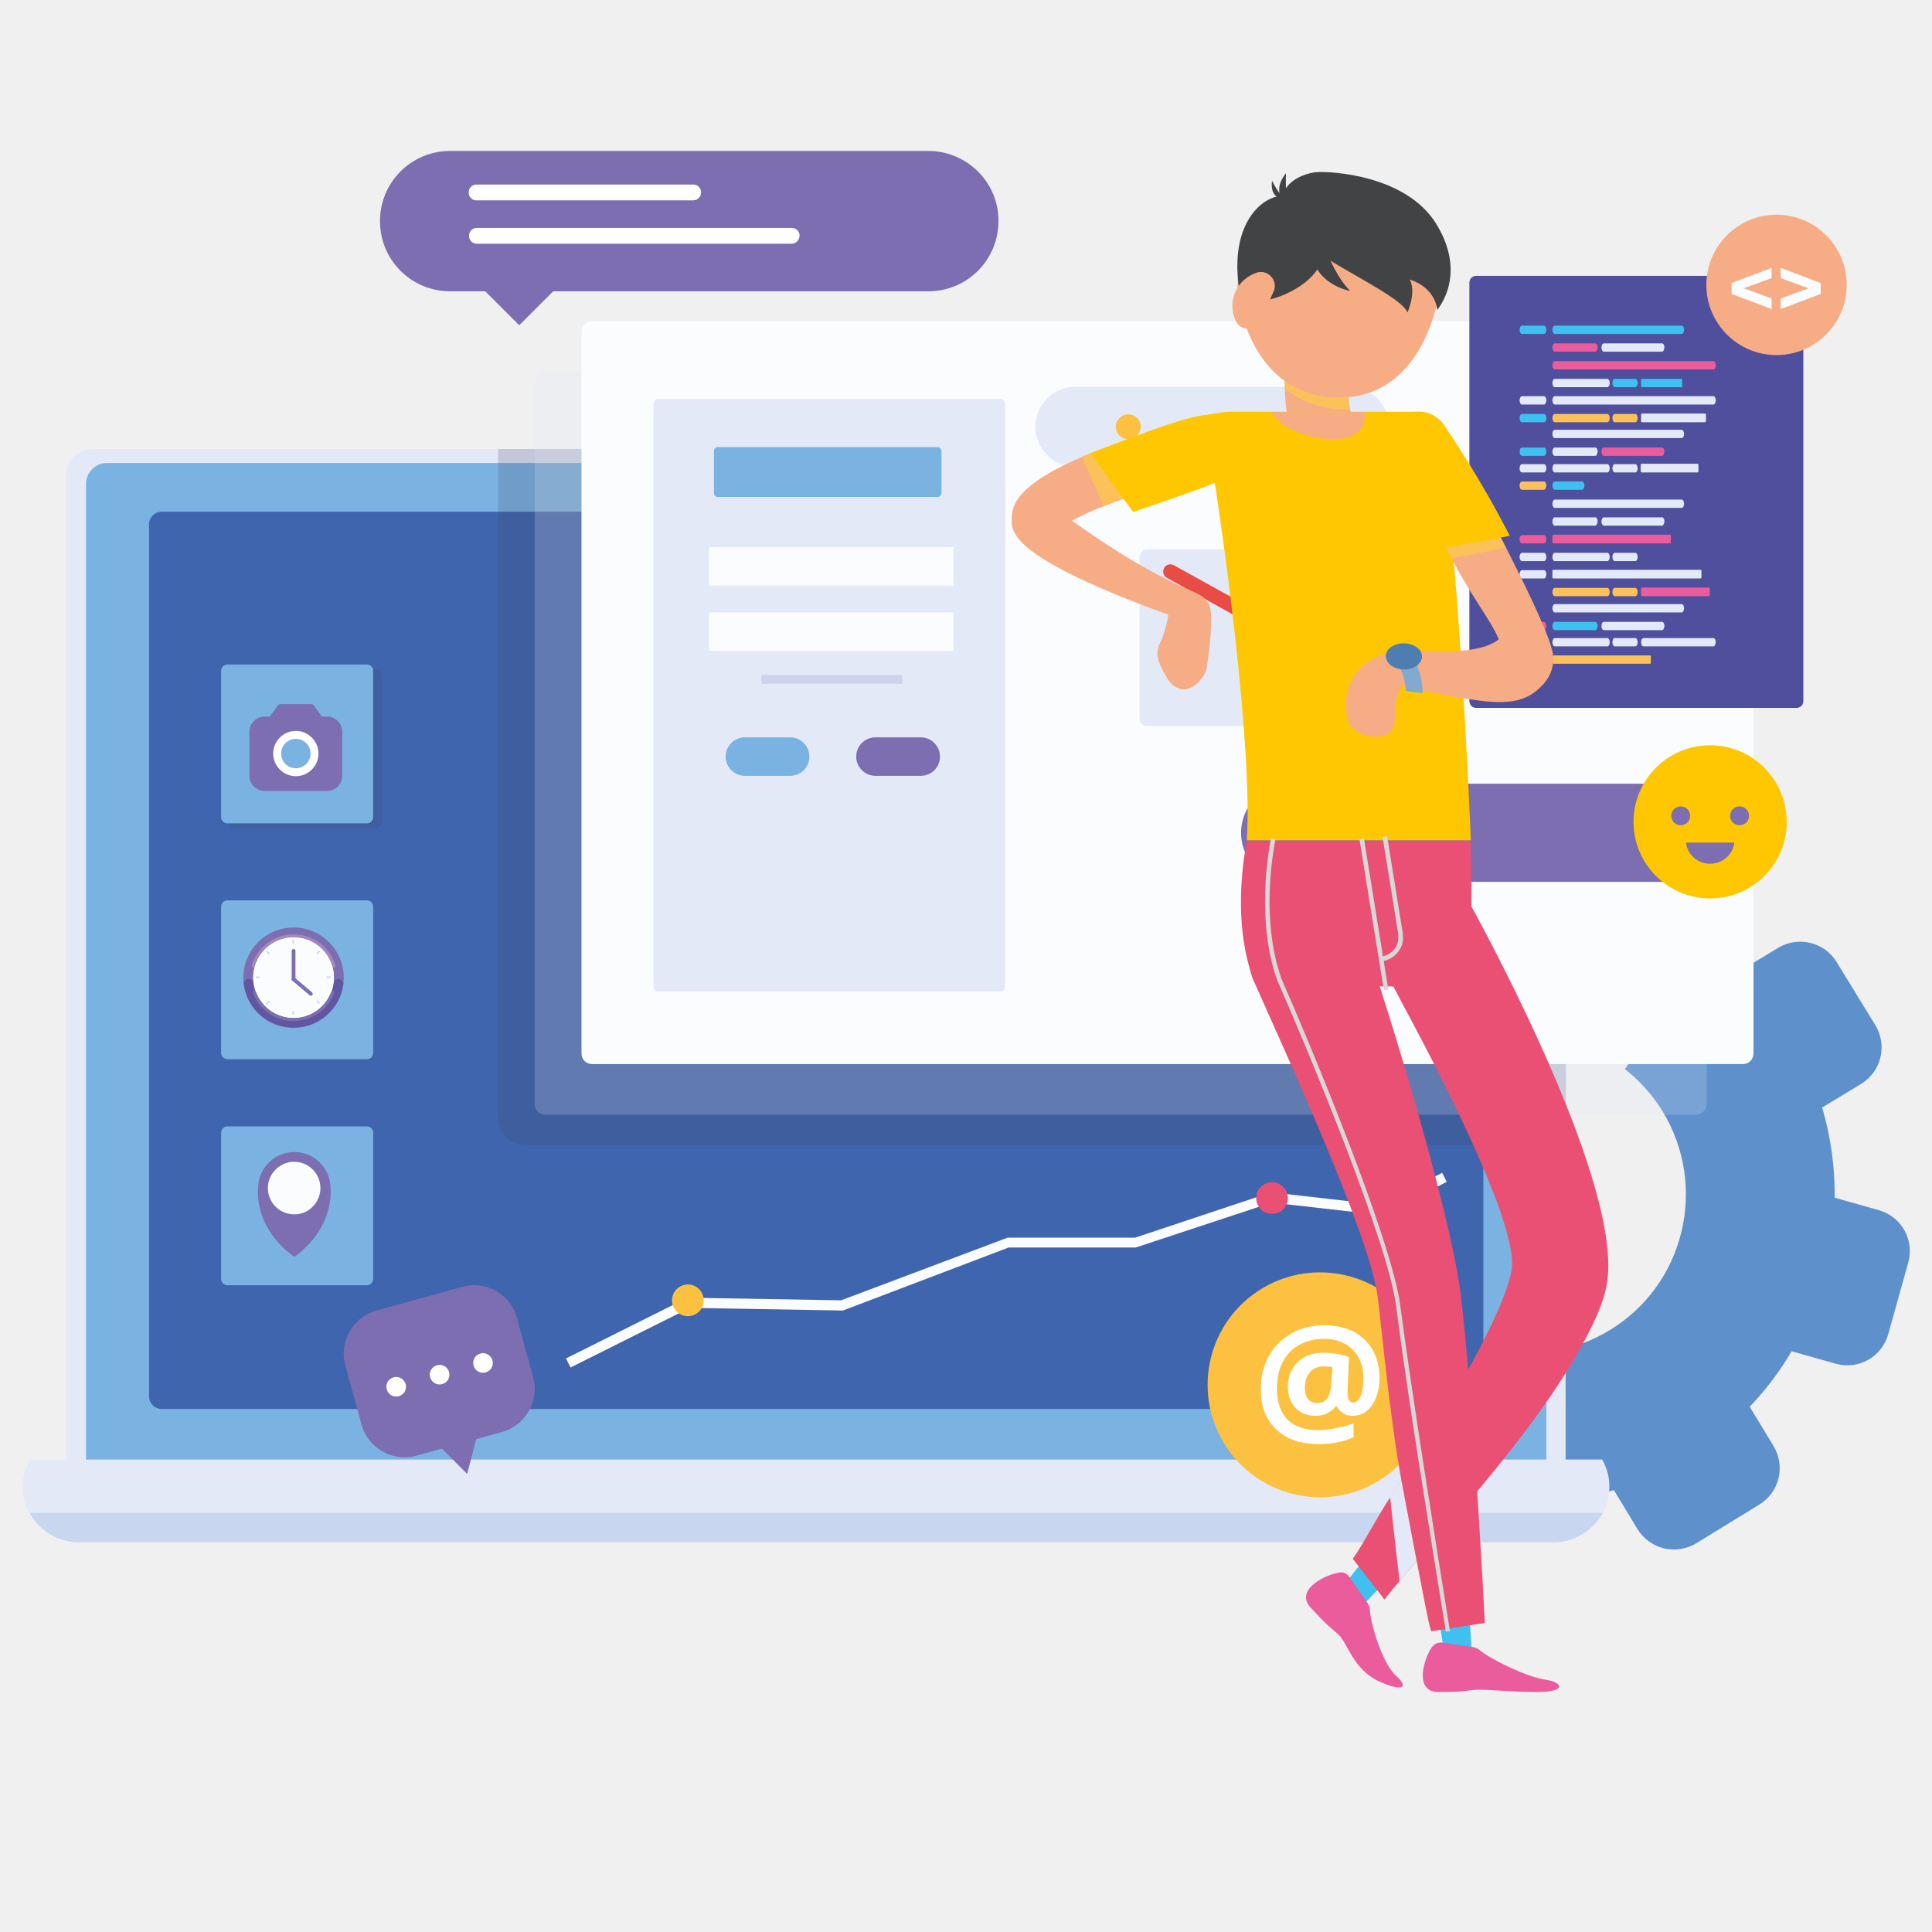
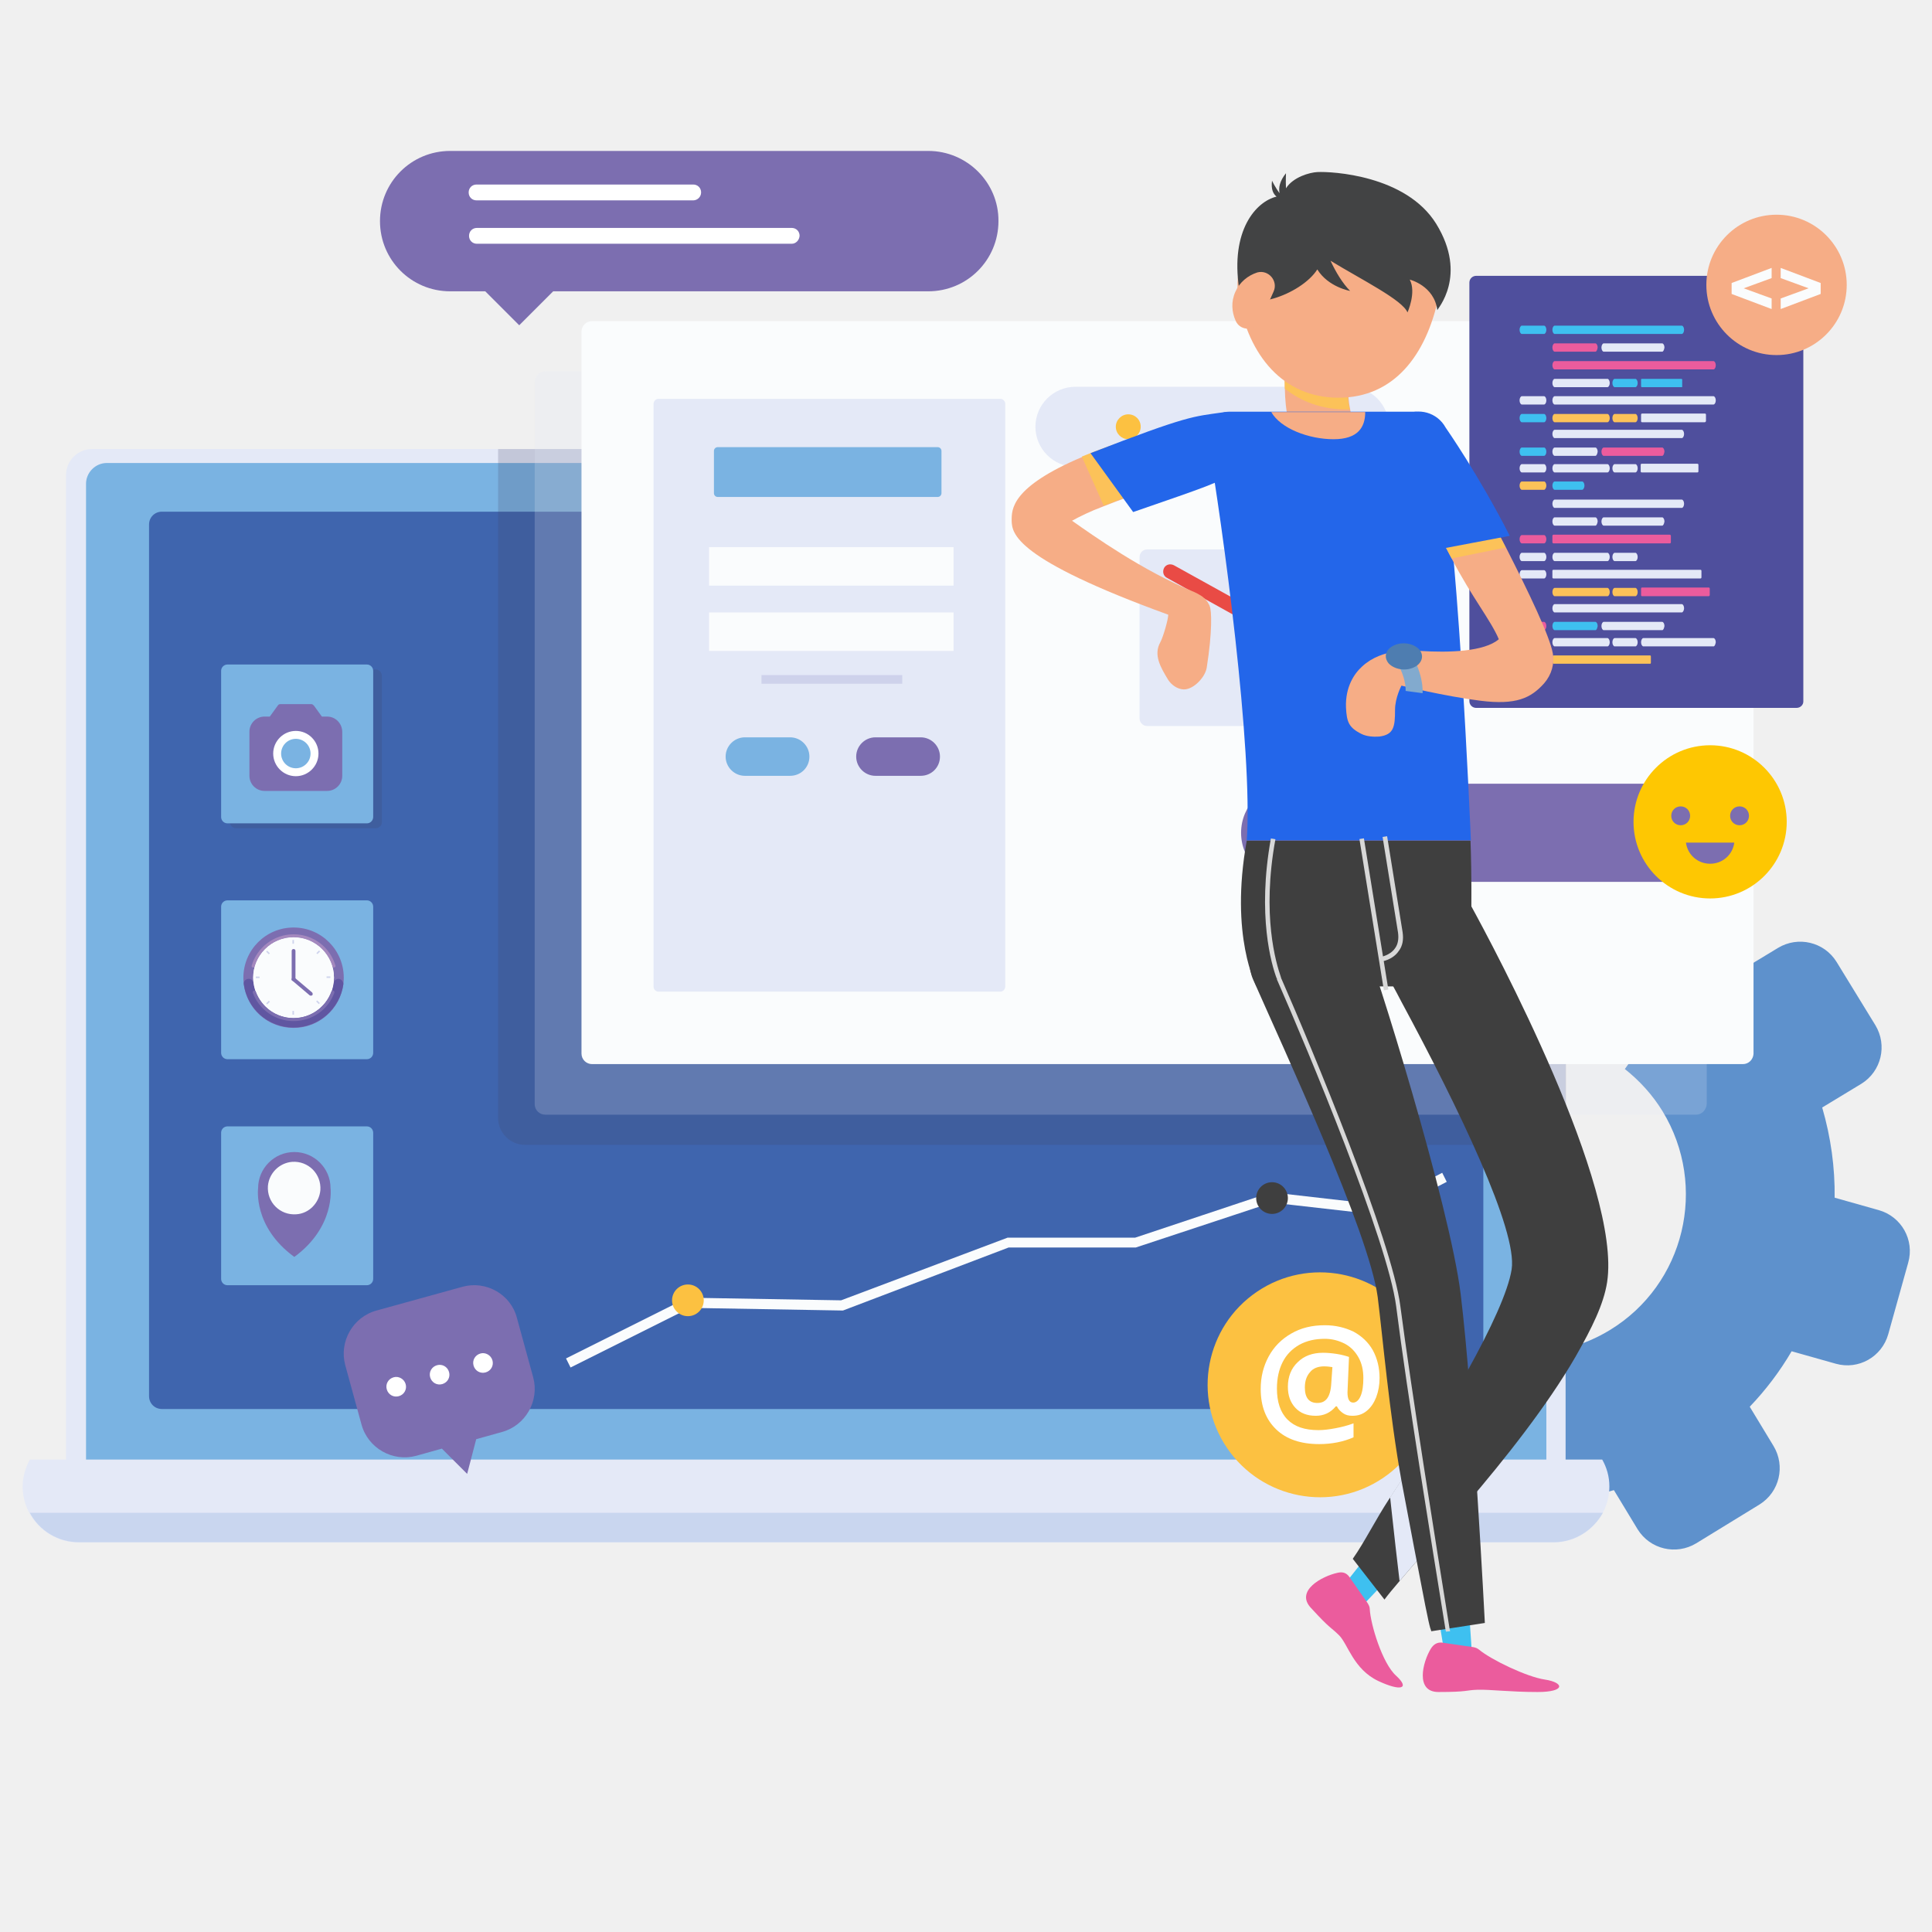
<svg xmlns="http://www.w3.org/2000/svg" id="Layer_1" style="enable-background:new 0 0 512 512;" version="1.1" viewBox="0 0 512 512" xml:space="preserve">
  <style type="text/css">
	.st0{fill:#5E91CC;}
	.st1{fill:#E4E9F7;}
	.st2{fill:#7AB3E2;}
	.st3{fill:#3F65AE;}
	.st4{fill:#C9D6EF;}
	.st5{opacity:0.2;fill:#424261;}
	.st6{opacity:0.21;fill:#E4E9F7;}
	.st7{fill:#FAFCFD;}
	.st8{fill:#7C6EB0;}
	.st9{fill:#A488BE;}
	.st10{fill:#6056A1;}
	.st11{fill:#CFD4ED;}
	.st12{fill:#CED2EB;}
	.st13{fill:#FCC141;}
	.st14{fill:#91C141;}
	.st15{fill:#E94F26;}
	.st16{fill:#FFFFFF;}
	.st17{fill:#E94B45;}
	.st18{fill:#4F4F9D;}
	.st19{fill:#3EC0F0;}
	.st20{fill:#EB5C9D;}
	.st21{fill:#FCC259;}
	.st22{fill:#f6ad86;}
	.st23{fill:#FEC702;}
- 	.st24{fill:#EA5073;}
+ 	.st24{fill:#3f3f3f;}
	.st25{fill:#D8D8D8;}
	.st26{fill:url(#SVGID_1_);}
	.st27{fill:#82AACE;}
	.st28{fill:#4E7DB0;}
	.st29{fill:#424344;}
	.st30{fill:url(#SVGID_4_);}
	.st31{fill:url(#SVGID_5_);}
	.st32{fill:url(#SVGID_6_);}
	.st33{fill:url(#SVGID_7_);}
	.st34{fill:url(#SVGID_8_);}
	.st35{fill:url(#SVGID_9_);}
	.st36{fill:url(#SVGID_10_);}
	.st37{fill:url(#SVGID_11_);}
	.st38{fill:url(#SVGID_12_);}
	.st39{fill:url(#SVGID_13_);}
	.st40{fill:#5CA7DD;}
	.st41{fill:url(#SVGID_14_);}
	.st42{fill:url(#SVGID_15_);}
	.st43{fill:url(#SVGID_16_);}
	.st44{fill:url(#SVGID_17_);}
	.st45{fill:url(#SVGID_18_);}
	.st46{fill:url(#SVGID_19_);}
	.st47{fill:url(#SVGID_20_);}
	.st48{fill:url(#SVGID_21_);}
	.st49{fill:url(#SVGID_22_);}
	.st50{fill:url(#SVGID_23_);}
	.st51{fill:url(#SVGID_24_);}
	.st52{fill:url(#SVGID_25_);}
	.st53{opacity:0.3;clip-path:url(#SVGID_27_);fill:url(#SVGID_28_);}
+ 	.st55{fill:#2366ea;}
	</style>
  <g>
    <path class="st0" d="M426.6,352.5c19.9-12.1,26.1-38.1,14-58c-2.7-4.4-6.1-8.1-10-11.2c5-7.1,10.8-14,17.3-20.5   c3-3,6.1-5.9,9.2-8.6c1.2,1.1,2.5,2.1,3.7,3.3l10.4-6.3c5.3-3.2,12.2-1.6,15.5,3.7l10.3,16.8c3.2,5.3,1.6,12.2-3.7,15.5l-10.4,6.3   c2.3,7.9,3.4,15.9,3.3,23.9l11.7,3.3c6,1.7,9.5,7.9,7.8,13.9l-5.3,19c-1.7,6-7.9,9.5-13.9,7.8l-11.7-3.3   c-3.1,5.3-6.8,10.2-11.1,14.7l6.3,10.4c3.2,5.3,1.6,12.2-3.7,15.5l-16.8,10.3c-5.3,3.2-12.2,1.6-15.5-3.7l-6.3-10.4   c-6.1,1.8-12.2,2.8-18.4,3.2c-3.5-12.6-5.1-25.9-4.6-39.2C412.1,358.6,419.7,356.7,426.6,352.5z" />
    <g>
      <g>
        <path class="st1" d="M408.1,401.4H24.4c-3.8,0-6.9-3.1-6.9-6.9V125.9c0-3.8,3.1-6.9,6.9-6.9h383.6c3.8,0,6.9,3.1,6.9,6.9v268.6     C415,398.3,411.9,401.4,408.1,401.4z" />
        <path class="st2" d="M404.3,397.7h-376c-3,0-5.5-2.5-5.5-5.5v-264c0-3,2.5-5.5,5.5-5.5h376c3,0,5.5,2.5,5.5,5.5v264     C409.8,395.2,407.3,397.7,404.3,397.7z" />
        <path class="st3" d="M389.6,373.4H42.9c-1.9,0-3.4-1.5-3.4-3.4V139c0-1.9,1.5-3.4,3.4-3.4h346.8c1.9,0,3.4,1.5,3.4,3.4v231     C393,371.9,391.5,373.4,389.6,373.4z" />
        <path class="st1" d="M7.9,386.8c-1.1,2.1-1.9,4.5-1.9,7.1c0,8.2,6.7,14.9,14.9,14.9h390.7c8.2,0,14.9-6.7,14.9-14.9     c0-2.6-0.7-5-1.9-7.1H7.9z" />
      </g>
      <path class="st4" d="M7.9,400.9c2.5,4.7,7.4,7.8,13.1,7.8h390.7c5.7,0,10.5-3.2,13.1-7.8H7.9z" />
    </g>
    <path class="st5" d="M397.2,119H132v177.3c0,3.9,3.2,7.1,7.1,7.1H415V136.8C415,127,407,119,397.2,119z" />
    <path class="st6" d="M449.5,295.4h-305c-1.5,0-2.8-1.2-2.8-2.8V101.2c0-1.5,1.2-2.8,2.8-2.8h305c1.5,0,2.8,1.2,2.8,2.8v191.4   C452.2,294.1,451,295.4,449.5,295.4z" />
    <path class="st7" d="M461.9,282h-305c-1.5,0-2.8-1.2-2.8-2.8V87.9c0-1.5,1.2-2.8,2.8-2.8h305c1.5,0,2.8,1.2,2.8,2.8v191.4   C464.6,280.8,463.4,282,461.9,282z" />
    <path class="st5" d="M99.5,219.5H62.6c-1,0-1.7-0.8-1.7-1.7v-38.7c0-1,0.8-1.7,1.7-1.7h36.9c1,0,1.7,0.8,1.7,1.7v38.7   C101.3,218.7,100.5,219.5,99.5,219.5z" />
    <path class="st2" d="M97.2,280.7H60.3c-1,0-1.7-0.8-1.7-1.7v-38.7c0-1,0.8-1.7,1.7-1.7h36.9c1,0,1.7,0.8,1.7,1.7V279   C98.9,279.9,98.2,280.7,97.2,280.7z" />
    <path class="st2" d="M97.2,340.6H60.3c-1,0-1.7-0.8-1.7-1.7v-38.7c0-1,0.8-1.7,1.7-1.7h36.9c1,0,1.7,0.8,1.7,1.7v38.7   C98.9,339.8,98.2,340.6,97.2,340.6z" />
    <g>
      <path class="st8" d="M87.6,314.9c0-5.3-4.3-9.6-9.6-9.6c-5.3,0-9.6,4.3-9.6,9.6c0,0-1.4,10.2,9.6,18.2    C88.9,325.1,87.6,314.9,87.6,314.9z" />
      <path class="st7" d="M78.5,321.8c-4.3,0.3-7.8-3.2-7.5-7.5c0.3-3.4,3-6.1,6.4-6.4c4.3-0.3,7.8,3.2,7.5,7.5    C84.6,318.8,81.9,321.6,78.5,321.8z" />
    </g>
    <g>
      <g>
        <g>
          <path class="st8" d="M91.1,259.1c0,7.3-5.9,13.3-13.3,13.3s-13.3-5.9-13.3-13.3c0-7.3,5.9-13.3,13.3-13.3S91.1,251.8,91.1,259.1      z" />
          <path class="st7" d="M88.5,259.1c0,5.9-4.8,10.7-10.7,10.7c-5.9,0-10.7-4.8-10.7-10.7s4.8-10.7,10.7-10.7      C83.7,248.4,88.5,253.2,88.5,259.1z" />
          <path class="st9" d="M77.8,248.4c4.9,0,8.9,3.2,10.3,7.7c0.1,0.2,0.2,0.3,0.4,0.3l0,0c0.3,0,0.5-0.3,0.4-0.5      c-1.4-4.8-5.8-8.3-11.1-8.3c-5.2,0-9.7,3.5-11.1,8.3c-0.1,0.3,0.1,0.5,0.4,0.5l0,0c0.2,0,0.4-0.1,0.4-0.3      C68.8,251.6,72.9,248.4,77.8,248.4z" />
          <path class="st10" d="M89.7,259.4c-0.6,0-1.2,0.5-1.3,1.1c-0.7,5.2-5.2,9.3-10.6,9.3c-5.4,0-9.9-4-10.6-9.3      c-0.1-0.6-0.6-1.1-1.3-1.1l0,0c-0.8,0-1.4,0.7-1.3,1.4c0.9,6.5,6.4,11.5,13.2,11.5c6.7,0,12.3-5,13.2-11.5      C91,260.1,90.4,259.4,89.7,259.4L89.7,259.4z" />
          <path class="st7" d="M88.5,259.1c0,5.9-4.8,10.7-10.7,10.7c-5.9,0-10.7-4.8-10.7-10.7s4.8-10.7,10.7-10.7      C83.7,248.4,88.5,253.2,88.5,259.1z" />
          <path class="st8" d="M88.2,262.5c-0.2,0-0.3,0.1-0.4,0.3c-1.5,4.1-5.4,7-10,7c-4.6,0-8.5-2.9-10-7c-0.1-0.2-0.2-0.3-0.4-0.3l0,0      c-0.3,0-0.5,0.3-0.4,0.6c1.6,4.4,5.9,7.5,10.8,7.5c5,0,9.2-3.1,10.8-7.5C88.7,262.8,88.5,262.5,88.2,262.5L88.2,262.5z" />
        </g>
        <path class="st8" d="M77.8,260L77.8,260c-0.3,0-0.5-0.2-0.5-0.5V252c0-0.3,0.2-0.5,0.5-0.5l0,0c0.3,0,0.5,0.2,0.5,0.5v7.5     C78.3,259.8,78,260,77.8,260z" />
        <path class="st8" d="M77.4,259.2L77.4,259.2c0.2-0.2,0.5-0.2,0.7-0.1l4.6,3.9c0.2,0.2,0.2,0.5,0.1,0.7l0,0     c-0.2,0.2-0.5,0.2-0.7,0.1l-4.6-3.9C77.2,259.8,77.2,259.5,77.4,259.2z" />
      </g>
      <g>
        <rect class="st11" height="1" width="0.4" x="77.5" y="249.1" />
        <rect class="st11" height="1" width="0.4" x="77.5" y="267.9" />
      </g>
      <g>
        <rect class="st11" height="1" transform="matrix(6.123234e-17 -1 1 6.123234e-17 -190.7119 327.3018)" width="0.4" x="68.1" y="258.5" />
        <rect class="st11" height="1" transform="matrix(6.123234e-17 -1 1 6.123234e-17 -171.957 346.0566)" width="0.4" x="86.9" y="258.5" />
      </g>
      <g>
        <rect class="st11" height="1" transform="matrix(0.7074 -0.7068 0.7068 0.7074 -157.5951 124.0568)" width="0.4" x="70.8" y="251.9" />
        <rect class="st11" height="1" transform="matrix(0.7071 -0.7071 0.7071 0.7071 -163.1424 137.4149)" width="0.4" x="84.1" y="265.1" />
      </g>
      <g>
        <rect class="st11" height="1" transform="matrix(-0.7071 -0.7071 0.7071 -0.7071 -66.5705 503.6992)" width="0.4" x="70.8" y="265.1" />
        <rect class="st11" height="1" transform="matrix(-0.7074 -0.7068 0.7068 -0.7074 -34.4301 490.5001)" width="0.4" x="84.1" y="251.9" />
      </g>
    </g>
    <path class="st2" d="M97.2,218.2H60.3c-1,0-1.7-0.8-1.7-1.7v-38.7c0-1,0.8-1.7,1.7-1.7h36.9c1,0,1.7,0.8,1.7,1.7v38.7   C98.9,217.4,98.2,218.2,97.2,218.2z" />
    <path class="st1" d="M265.1,262.8h-90.6c-0.7,0-1.3-0.6-1.3-1.3V107c0-0.7,0.6-1.3,1.3-1.3h90.6c0.7,0,1.3,0.6,1.3,1.3v154.4   C266.4,262.2,265.8,262.8,265.1,262.8z" />
    <path class="st2" d="M248.5,131.7h-58.3c-0.6,0-1-0.5-1-1v-11.2c0-0.6,0.5-1,1-1h58.3c0.6,0,1,0.5,1,1v11.2   C249.5,131.2,249.1,131.7,248.5,131.7z" />
    <path class="st2" d="M209.4,205.6h-12c-2.8,0-5.1-2.3-5.1-5.1l0,0c0-2.8,2.3-5.1,5.1-5.1h12c2.8,0,5.1,2.3,5.1,5.1l0,0   C214.5,203.4,212.2,205.6,209.4,205.6z" />
    <path class="st8" d="M244,205.6h-12c-2.8,0-5.1-2.3-5.1-5.1l0,0c0-2.8,2.3-5.1,5.1-5.1h12c2.8,0,5.1,2.3,5.1,5.1l0,0   C249.1,203.4,246.8,205.6,244,205.6z" />
    <rect class="st7" height="10.2" width="64.8" x="187.9" y="145" />
    <rect class="st7" height="10.2" width="64.8" x="187.9" y="162.3" />
    <rect class="st12" height="2.3" width="37.3" x="201.8" y="178.9" />
    <path class="st8" d="M458.3,233.7H341.9c-7.2,0-13-5.8-13-13l0,0c0-7.2,5.8-13,13-13h116.4c7.2,0,13,5.8,13,13l0,0   C471.3,227.9,465.5,233.7,458.3,233.7z" />
    <g>
      <path class="st1" d="M357.5,123.7H285c-5.9,0-10.6-4.8-10.6-10.6l0,0c0-5.9,4.8-10.6,10.6-10.6h72.5c5.9,0,10.6,4.8,10.6,10.6l0,0    C368.2,118.9,363.4,123.7,357.5,123.7z" />
      <path class="st13" d="M302.3,113.1c0,1.8-1.5,3.3-3.3,3.3s-3.3-1.5-3.3-3.3c0-1.8,1.5-3.3,3.3-3.3S302.3,111.2,302.3,113.1z" />
      <path class="st14" d="M325.1,113.1c0,1.8-1.5,3.3-3.3,3.3s-3.3-1.5-3.3-3.3c0-1.8,1.5-3.3,3.3-3.3S325.1,111.2,325.1,113.1z" />
      <path class="st15" d="M346.2,113.1c0,1.8-1.5,3.3-3.3,3.3c-1.8,0-3.3-1.5-3.3-3.3c0-1.8,1.5-3.3,3.3-3.3    C344.7,109.7,346.2,111.2,346.2,113.1z" />
    </g>
    <g>
      <circle class="st16" cx="78.3" cy="199.7" r="8.1" />
      <g>
        <path class="st8" d="M86.7,189.9h-1.4l-2.1-2.9c-0.2-0.2-0.4-0.4-0.7-0.4h-8.2c-0.3,0-0.5,0.1-0.7,0.4l-2.1,2.9h-1.4     c-2.2,0-4,1.8-4,4v11.7c0,2.2,1.8,4,4,4h16.6c2.2,0,4-1.8,4-4V194C90.7,191.7,88.9,189.9,86.7,189.9z M78.4,205.7     c-3.3,0-6-2.7-6-6c0-3.3,2.7-6,6-6c3.3,0,6,2.7,6,6C84.4,203,81.7,205.7,78.4,205.7z" />
        <circle class="st2" cx="78.4" cy="199.7" r="3.9" />
      </g>
    </g>
    <g>
      <path class="st1" d="M371.3,192.4H304c-1.1,0-2-0.9-2-2v-42.8c0-1.1,0.9-2,2-2h67.3c1.1,0,2,0.9,2,2v42.8    C373.3,191.5,372.4,192.4,371.3,192.4z" />
      <path class="st17" d="M337.7,168.6h-0.1c-0.3,0-0.6-0.1-0.9-0.2l-27.5-15.3c-0.9-0.5-1.2-1.6-0.7-2.6c0.5-0.9,1.6-1.2,2.6-0.7    l26.7,14.8l26.7-14.8c0.9-0.5,2-0.2,2.6,0.7c0.5,0.9,0.2,2-0.7,2.6l-27.5,15.3C338.3,168.5,338,168.6,337.7,168.6z" />
    </g>
    <path class="st18" d="M476.1,187.6h-84.9c-1,0-1.8-0.8-1.8-1.8V74.9c0-1,0.8-1.8,1.8-1.8h84.9c1,0,1.8,0.8,1.8,1.8v110.8   C478,186.8,477.1,187.6,476.1,187.6z" />
    <g>
      <path class="st19" d="M409.2,88.5h-5.9c-0.3,0-0.6-0.5-0.6-1.1l0,0c0-0.6,0.3-1.1,0.6-1.1h5.9c0.3,0,0.6,0.5,0.6,1.1l0,0    C409.8,88,409.5,88.5,409.2,88.5z" />
      <path class="st19" d="M445.7,88.5H412c-0.3,0-0.6-0.5-0.6-1.1l0,0c0-0.6,0.3-1.1,0.6-1.1h33.7c0.3,0,0.6,0.5,0.6,1.1l0,0    C446.3,88,446,88.5,445.7,88.5z" />
      <path class="st20" d="M422.8,93.2H412c-0.3,0-0.6-0.5-0.6-1.1l0,0c0-0.6,0.3-1.1,0.6-1.1h10.8c0.3,0,0.6,0.5,0.6,1.1l0,0    C423.3,92.7,423.1,93.2,422.8,93.2z" />
      <path class="st1" d="M440.5,93.2H425c-0.3,0-0.6-0.5-0.6-1.1l0,0c0-0.6,0.3-1.1,0.6-1.1h15.5c0.3,0,0.6,0.5,0.6,1.1l0,0    C441,92.7,440.8,93.2,440.5,93.2z" />
      <path class="st1" d="M445.7,116.1H412c-0.3,0-0.6-0.5-0.6-1.1l0,0c0-0.6,0.3-1.1,0.6-1.1h33.7c0.3,0,0.6,0.5,0.6,1.1l0,0    C446.3,115.6,446,116.1,445.7,116.1z" />
      <path class="st19" d="M409.2,120.8h-5.9c-0.3,0-0.6-0.5-0.6-1.1l0,0c0-0.6,0.3-1.1,0.6-1.1h5.9c0.3,0,0.6,0.5,0.6,1.1l0,0    C409.8,120.3,409.5,120.8,409.2,120.8z" />
      <path class="st1" d="M422.8,120.8H412c-0.3,0-0.6-0.5-0.6-1.1l0,0c0-0.6,0.3-1.1,0.6-1.1h10.8c0.3,0,0.6,0.5,0.6,1.1l0,0    C423.3,120.3,423.1,120.8,422.8,120.8z" />
      <path class="st20" d="M440.5,120.8H425c-0.3,0-0.6-0.5-0.6-1.1l0,0c0-0.6,0.3-1.1,0.6-1.1h15.5c0.3,0,0.6,0.5,0.6,1.1l0,0    C441,120.3,440.8,120.8,440.5,120.8z" />
      <path class="st20" d="M454.1,97.9H412c-0.3,0-0.6-0.5-0.6-1.1l0,0c0-0.6,0.3-1.1,0.6-1.1h42.1c0.3,0,0.6,0.5,0.6,1.1l0,0    C454.7,97.4,454.4,97.9,454.1,97.9z" />
      <path class="st19" d="M445.6,102.6h-10.5c-0.1,0-0.2-0.1-0.2-0.2v-1.8c0-0.1,0.1-0.2,0.2-0.2h10.5c0.1,0,0.2,0.1,0.2,0.2v1.8    C445.9,102.5,445.8,102.6,445.6,102.6z" />
      <path class="st1" d="M426,102.6h-14c-0.3,0-0.6-0.5-0.6-1.1l0,0c0-0.6,0.3-1.1,0.6-1.1h14c0.3,0,0.6,0.5,0.6,1.1l0,0    C426.6,102.1,426.3,102.6,426,102.6z" />
      <path class="st19" d="M433.4,102.6h-5.5c-0.3,0-0.6-0.5-0.6-1.1l0,0c0-0.6,0.3-1.1,0.6-1.1h5.5c0.3,0,0.6,0.5,0.6,1.1l0,0    C434,102.1,433.7,102.6,433.4,102.6z" />
      <path class="st1" d="M409.2,107.2h-5.9c-0.3,0-0.6-0.5-0.6-1.1l0,0c0-0.6,0.3-1.1,0.6-1.1h5.9c0.3,0,0.6,0.5,0.6,1.1l0,0    C409.8,106.7,409.5,107.2,409.2,107.2z" />
      <path class="st1" d="M454.1,107.2H412c-0.3,0-0.6-0.5-0.6-1.1l0,0c0-0.6,0.3-1.1,0.6-1.1h42.1c0.3,0,0.6,0.5,0.6,1.1l0,0    C454.7,106.7,454.4,107.2,454.1,107.2z" />
      <path class="st1" d="M409.2,125.2h-5.9c-0.3,0-0.6-0.5-0.6-1.1l0,0c0-0.6,0.3-1.1,0.6-1.1h5.9c0.3,0,0.6,0.5,0.6,1.1l0,0    C409.8,124.7,409.5,125.2,409.2,125.2z" />
      <path class="st1" d="M449.8,125.2h-14.7c-0.2,0-0.3-0.1-0.3-0.3v-1.7c0-0.2,0.1-0.3,0.3-0.3h14.7c0.2,0,0.3,0.1,0.3,0.3v1.7    C450.1,125.1,450,125.2,449.8,125.2z" />
      <path class="st1" d="M426,125.2h-14c-0.3,0-0.6-0.5-0.6-1.1l0,0c0-0.6,0.3-1.1,0.6-1.1h14c0.3,0,0.6,0.5,0.6,1.1l0,0    C426.6,124.7,426.3,125.2,426,125.2z" />
      <path class="st1" d="M433.4,125.2h-5.5c-0.3,0-0.6-0.5-0.6-1.1l0,0c0-0.6,0.3-1.1,0.6-1.1h5.5c0.3,0,0.6,0.5,0.6,1.1l0,0    C434,124.7,433.7,125.2,433.4,125.2z" />
      <path class="st21" d="M409.2,129.8h-5.9c-0.3,0-0.6-0.5-0.6-1.1l0,0c0-0.6,0.3-1.1,0.6-1.1h5.9c0.3,0,0.6,0.5,0.6,1.1l0,0    C409.8,129.2,409.5,129.8,409.2,129.8z" />
      <path class="st19" d="M419.3,129.8H412c-0.3,0-0.6-0.5-0.6-1.1l0,0c0-0.6,0.3-1.1,0.6-1.1h7.3c0.3,0,0.6,0.5,0.6,1.1l0,0    C419.9,129.2,419.6,129.8,419.3,129.8z" />
      <path class="st19" d="M403.3,111.9c-0.3,0-0.6-0.5-0.6-1.1l0,0c0-0.6,0.3-1.1,0.6-1.1h5.9c0.3,0,0.6,0.5,0.6,1.1l0,0    c0,0.6-0.3,1.1-0.6,1.1" />
      <path class="st1" d="M451.8,111.9h-16.6c-0.2,0-0.3-0.1-0.3-0.3v-1.7c0-0.2,0.1-0.3,0.3-0.3h16.6c0.2,0,0.3,0.1,0.3,0.3v1.7    C452.1,111.7,451.9,111.9,451.8,111.9z" />
      <path class="st21" d="M426,111.9h-14c-0.3,0-0.6-0.5-0.6-1.1l0,0c0-0.6,0.3-1.1,0.6-1.1h14c0.3,0,0.6,0.5,0.6,1.1l0,0    C426.6,111.4,426.3,111.9,426,111.9z" />
      <path class="st21" d="M433.4,111.9h-5.5c-0.3,0-0.6-0.5-0.6-1.1l0,0c0-0.6,0.3-1.1,0.6-1.1h5.5c0.3,0,0.6,0.5,0.6,1.1l0,0    C434,111.4,433.7,111.9,433.4,111.9z" />
      <path class="st1" d="M445.7,134.6H412c-0.3,0-0.6-0.5-0.6-1.1l0,0c0-0.6,0.3-1.1,0.6-1.1h33.7c0.3,0,0.6,0.5,0.6,1.1l0,0    C446.3,134.1,446,134.6,445.7,134.6z" />
      <path class="st1" d="M422.8,139.3H412c-0.3,0-0.6-0.5-0.6-1.1l0,0c0-0.6,0.3-1.1,0.6-1.1h10.8c0.3,0,0.6,0.5,0.6,1.1l0,0    C423.3,138.8,423.1,139.3,422.8,139.3z" />
      <path class="st1" d="M440.5,139.3H425c-0.3,0-0.6-0.5-0.6-1.1l0,0c0-0.6,0.3-1.1,0.6-1.1h15.5c0.3,0,0.6,0.5,0.6,1.1l0,0    C441,138.8,440.8,139.3,440.5,139.3z" />
      <path class="st1" d="M445.7,162.3H412c-0.3,0-0.6-0.5-0.6-1.1l0,0c0-0.6,0.3-1.1,0.6-1.1h33.7c0.3,0,0.6,0.5,0.6,1.1l0,0    C446.3,161.7,446,162.3,445.7,162.3z" />
      <path class="st20" d="M409.2,167h-5.9c-0.3,0-0.6-0.5-0.6-1.1l0,0c0-0.6,0.3-1.1,0.6-1.1h5.9c0.3,0,0.6,0.5,0.6,1.1l0,0    C409.8,166.5,409.5,167,409.2,167z" />
      <path class="st19" d="M422.8,167H412c-0.3,0-0.6-0.5-0.6-1.1l0,0c0-0.6,0.3-1.1,0.6-1.1h10.8c0.3,0,0.6,0.5,0.6,1.1l0,0    C423.3,166.5,423.1,167,422.8,167z" />
      <path class="st1" d="M440.5,167H425c-0.3,0-0.6-0.5-0.6-1.1l0,0c0-0.6,0.3-1.1,0.6-1.1h15.5c0.3,0,0.6,0.5,0.6,1.1l0,0    C441,166.5,440.8,167,440.5,167z" />
      <path class="st20" d="M409.2,144h-5.9c-0.3,0-0.6-0.5-0.6-1.1l0,0c0-0.6,0.3-1.1,0.6-1.1h5.9c0.3,0,0.6,0.5,0.6,1.1l0,0    C409.8,143.5,409.5,144,409.2,144z" />
      <path class="st20" d="M442.5,144h-30.8c-0.1,0-0.3-0.1-0.3-0.3V142c0-0.1,0.1-0.3,0.3-0.3h30.8c0.1,0,0.3,0.1,0.3,0.3v1.7    C442.8,143.9,442.7,144,442.5,144z" />
      <path class="st1" d="M409.2,148.7h-5.9c-0.3,0-0.6-0.5-0.6-1.1l0,0c0-0.6,0.3-1.1,0.6-1.1h5.9c0.3,0,0.6,0.5,0.6,1.1l0,0    C409.8,148.2,409.5,148.7,409.2,148.7z" />
      <path class="st1" d="M426,148.7h-14c-0.3,0-0.6-0.5-0.6-1.1l0,0c0-0.6,0.3-1.1,0.6-1.1h14c0.3,0,0.6,0.5,0.6,1.1l0,0    C426.6,148.2,426.3,148.7,426,148.7z" />
      <path class="st1" d="M433.4,148.7h-5.5c-0.3,0-0.6-0.5-0.6-1.1l0,0c0-0.6,0.3-1.1,0.6-1.1h5.5c0.3,0,0.6,0.5,0.6,1.1l0,0    C434,148.2,433.7,148.7,433.4,148.7z" />
      <path class="st1" d="M409.2,153.3h-5.9c-0.3,0-0.6-0.5-0.6-1.1l0,0c0-0.6,0.3-1.1,0.6-1.1h5.9c0.3,0,0.6,0.5,0.6,1.1l0,0    C409.8,152.8,409.5,153.3,409.2,153.3z" />
      <path class="st1" d="M450.6,153.3h-38.9c-0.2,0-0.3-0.1-0.3-0.3v-1.7c0-0.2,0.1-0.3,0.3-0.3h38.9c0.2,0,0.3,0.1,0.3,0.3v1.7    C450.9,153.2,450.8,153.3,450.6,153.3z" />
      <path class="st1" d="M409.2,171.3h-5.9c-0.3,0-0.6-0.5-0.6-1.1l0,0c0-0.6,0.3-1.1,0.6-1.1h5.9c0.3,0,0.6,0.5,0.6,1.1l0,0    C409.8,170.8,409.5,171.3,409.2,171.3z" />
      <path class="st1" d="M454.1,171.3h-18.6c-0.3,0-0.6-0.5-0.6-1.1l0,0c0-0.6,0.3-1.1,0.6-1.1h18.6c0.3,0,0.6,0.5,0.6,1.1l0,0    C454.6,170.8,454.4,171.3,454.1,171.3z" />
      <path class="st1" d="M426,171.3h-14c-0.3,0-0.6-0.5-0.6-1.1l0,0c0-0.6,0.3-1.1,0.6-1.1h14c0.3,0,0.6,0.5,0.6,1.1l0,0    C426.6,170.8,426.3,171.3,426,171.3z" />
      <path class="st1" d="M433.4,171.3h-5.5c-0.3,0-0.6-0.5-0.6-1.1l0,0c0-0.6,0.3-1.1,0.6-1.1h5.5c0.3,0,0.6,0.5,0.6,1.1l0,0    C434,170.8,433.7,171.3,433.4,171.3z" />
      <path class="st21" d="M437.3,175.9h-25.6c-0.1,0-0.2-0.1-0.2-0.2v-1.8c0-0.1,0.1-0.2,0.2-0.2h25.6c0.1,0,0.2,0.1,0.2,0.2v1.8    C437.5,175.8,437.4,175.9,437.3,175.9z" />
      <path class="st20" d="M452.8,158h-17.6c-0.2,0-0.3-0.1-0.3-0.3V156c0-0.2,0.1-0.3,0.3-0.3h17.6c0.2,0,0.3,0.1,0.3,0.3v1.7    C453.1,157.9,452.9,158,452.8,158z" />
      <path class="st21" d="M426,158h-14c-0.3,0-0.6-0.5-0.6-1.1l0,0c0-0.6,0.3-1.1,0.6-1.1h14c0.3,0,0.6,0.5,0.6,1.1l0,0    C426.6,157.5,426.3,158,426,158z" />
      <path class="st21" d="M433.4,158h-5.5c-0.3,0-0.6-0.5-0.6-1.1l0,0c0-0.6,0.3-1.1,0.6-1.1h5.5c0.3,0,0.6,0.5,0.6,1.1l0,0    C434,157.5,433.7,158,433.4,158z" />
    </g>
    <g>
      <circle class="st22" cx="470.8" cy="75.5" r="18.6" />
      <g>
        <g>
          <path class="st7" d="M469.5,73.7l-7.4,2.7l7.4,2.7v2.8l-10.6-4V75l10.6-4V73.7z" />
        </g>
        <g>
          <path class="st7" d="M471.9,71l10.6,4v2.9l-10.6,4v-2.8l7.4-2.7l-7.4-2.7V71z" />
        </g>
      </g>
    </g>
    <g>
      <ellipse class="st13" cx="349.8" cy="367" rx="29.8" ry="29.8" transform="matrix(0.8276 -0.5613 0.5613 0.8276 -145.6602 259.6025)" />
      <g>
        <path class="st16" d="M365.6,365.2c0,1.8-0.3,3.5-0.9,5.1c-0.6,1.5-1.4,2.7-2.5,3.6c-1.1,0.9-2.3,1.3-3.8,1.3     c-1,0-1.8-0.2-2.5-0.7c-0.7-0.5-1.3-1.1-1.6-1.8H354c-1.4,1.7-3.2,2.5-5.3,2.5c-2.3,0-4.1-0.7-5.4-2.1c-1.3-1.4-2-3.2-2-5.6     c0-2.7,0.9-4.9,2.6-6.5c1.7-1.7,4-2.5,6.7-2.5c1.1,0,2.3,0.1,3.6,0.3c1.3,0.2,2.4,0.5,3.3,0.8l-0.4,9.4c0,1.8,0.5,2.7,1.5,2.7     c0.8,0,1.5-0.6,2-1.8c0.5-1.2,0.7-2.8,0.7-4.7c0-2.1-0.4-3.9-1.3-5.5c-0.9-1.6-2.1-2.8-3.6-3.6c-1.6-0.8-3.3-1.3-5.3-1.3     c-2.6,0-4.8,0.5-6.8,1.6c-1.9,1.1-3.4,2.6-4.4,4.6c-1,2-1.5,4.3-1.5,7c0,3.5,0.9,6.3,2.8,8.2c1.9,1.9,4.6,2.8,8.2,2.8     c1.4,0,2.9-0.2,4.5-0.5c1.6-0.3,3.2-0.7,4.8-1.3v3.7c-2.7,1.2-5.8,1.8-9.1,1.8c-4.9,0-8.7-1.3-11.4-3.9     c-2.7-2.6-4.1-6.1-4.1-10.7c0-3.2,0.7-6,2.1-8.6c1.4-2.6,3.4-4.6,6-6.1c2.6-1.5,5.5-2.2,8.9-2.2c2.8,0,5.3,0.6,7.6,1.7     c2.2,1.2,3.9,2.8,5.1,4.9C365,360,365.6,362.5,365.6,365.2z M345.8,367.7c0,2.7,1.1,4.1,3.3,4.1c1.2,0,2-0.4,2.6-1.2     c0.6-0.8,1-2.1,1.1-4l0.3-4.3c-0.7-0.1-1.4-0.2-2.2-0.2c-1.6,0-2.9,0.5-3.7,1.5C346.3,364.6,345.8,365.9,345.8,367.7z" />
      </g>
    </g>
    <g>
      <path class="st8" d="M246,40H119.3c-10.3,0-18.6,8.3-18.6,18.6c0,10.3,8.3,18.6,18.6,18.6h9.3l9,9l9-9H246    c10.3,0,18.6-8.3,18.6-18.6C264.7,48.4,256.3,40,246,40z" />
      <path class="st16" d="M209.8,64.6h-83.4c-1.2,0-2.1-0.9-2.1-2.1l0,0c0-1.2,0.9-2.1,2.1-2.1h83.4c1.2,0,2.1,0.9,2.1,2.1l0,0    C211.8,63.7,210.9,64.6,209.8,64.6z" />
      <path class="st16" d="M183.7,53.1h-57.4c-1.2,0-2.1-0.9-2.1-2.1l0,0c0-1.2,0.9-2.1,2.1-2.1h57.4c1.2,0,2.1,0.9,2.1,2.1l0,0    C185.8,52.2,184.8,53.1,183.7,53.1z" />
    </g>
    <path class="st23" d="M453.2,197.5c-11.2,0-20.3,9.1-20.3,20.3s9.1,20.3,20.3,20.3s20.3-9.1,20.3-20.3S464.4,197.5,453.2,197.5z    M442.9,216.2c0-1.4,1.1-2.5,2.5-2.5s2.5,1.1,2.5,2.5s-1.1,2.5-2.5,2.5S442.9,217.6,442.9,216.2z M453.2,228.9   c-3.3,0-6-2.4-6.4-5.6h12.8C459.2,226.5,456.5,228.9,453.2,228.9z M461,218.7c-1.4,0-2.5-1.1-2.5-2.5s1.1-2.5,2.5-2.5   c1.4,0,2.5,1.1,2.5,2.5S462.4,218.7,461,218.7z" />
    <polygon class="st7" points="151.2,362.4 150,360 182.2,343.9 222.9,344.6 267,328 300.8,328 336.8,316 337.1,316 365.9,319.3    382.2,310.8 383.4,313.2 366.4,322 366,322 337,318.7 301,330.6 267.3,330.6 223.4,347.3 223.1,347.3 182.8,346.6  " />
    <g>
      <path class="st8" d="M122.6,341l-22.8,6.3c-6.3,1.7-10,8.3-8.3,14.5l4.3,15.7c1.7,6.3,8.3,10,14.5,8.3l6.8-1.9l6.7,6.7l2.4-9.2    l6.8-1.9c6.3-1.7,10-8.3,8.3-14.5l-4.3-15.7C135.4,343,128.8,339.3,122.6,341z" />
      <g>
        <path class="st16" d="M107.5,366.8c0.4,1.4-0.4,2.8-1.8,3.2c-1.4,0.4-2.8-0.4-3.2-1.8c-0.4-1.4,0.4-2.8,1.8-3.2     C105.6,364.6,107.1,365.4,107.5,366.8z" />
        <path class="st16" d="M119,363.6c0.4,1.4-0.4,2.8-1.8,3.2c-1.4,0.4-2.8-0.4-3.2-1.8c-0.4-1.4,0.4-2.8,1.8-3.2     S118.6,362.2,119,363.6z" />
        <path class="st16" d="M130.5,360.5c0.4,1.4-0.4,2.8-1.8,3.2c-1.4,0.4-2.8-0.4-3.2-1.8s0.4-2.8,1.8-3.2     C128.6,358.3,130.1,359.1,130.5,360.5z" />
      </g>
    </g>
    <circle class="st13" cx="182.3" cy="344.6" r="4.2" />
    <circle class="st24" cx="337.1" cy="317.5" r="4.2" />
    <g>
      <g>
        <polygon class="st19" points="383.1,440 379.9,420.5 388.7,417.8 390.1,438.6     " />
        <path class="st20" d="M390.4,436.5c0.6,0.1,1.1,0.3,1.6,0.7c3.1,2.6,12.6,7.2,17.4,7.9c5.2,0.8,5.5,3.3-1.9,3.3      c-7.3,0-12.7-0.7-15.9-0.6c-3.3,0.1-2.4,0.6-10.4,0.6c-6.2,0-4.2-7.9-2-11.5c0.7-1.1,1.6-1.7,2.9-1.6L390.4,436.5z" />
      </g>
      <g>
        <polygon class="st19" points="354.8,421.8 367,406.3 374.9,411 360.6,426     " />
        <path class="st20" d="M362.4,424.8c0.3,0.5,0.6,1,0.6,1.6c0.2,4,3.3,14.4,7,17.7c3.7,3.4,1.3,4.2-4.7,1.4      c-6.6-3.1-8.1-9.8-10.4-12.1s-2.1-1.4-7.5-7.3c-4.2-4.5,2.9-8.4,7.1-9.3c1.3-0.3,2.3,0,3.1,1.1L362.4,424.8z" />
      </g>
      <g>
        <g>
          <path class="st21" d="M349.3,92.2c0,0-2.4,16,2.2,23.4c4.6,7.4,5.3,8.5,5.3,8.5" />
          <path class="st22" d="M361.1,131.2c-1.3,0.8-2.8,1.2-4.2,1.2c-2.8,0-5.6-1.4-7.1-4.1c-0.1-0.1-0.9-1.5-5.2-8.3       c-3-4.8-4-11.3-4.1-17c-0.2-5.6,0.4-10.4,0.7-12c0.7-4.5,4.9-7.7,9.5-7c4.5,0.7,7.7,4.9,7,9.5c-0.4,2.4-0.5,5.2-0.5,7.8       c0,2.7,0.2,5.3,0.6,7.2c0.2,1.1,0.5,2.1,0.9,2.7c4.7,7.5,5.4,8.7,5.4,8.7C366.4,123.8,365.1,128.9,361.1,131.2z" />
        </g>
-         <path class="st23" d="M330.4,222.8c1.7-23.9-6.3-83.2-10.4-106.8c-0.6-3.6,2.1-6.9,5.8-6.9h49.1c2.6,0,5,1.8,5.7,4.3      c5.6,21.4,9.2,109.3,9.2,109.3H330.4z" />
+         <path class="st55" d="M330.4,222.8c1.7-23.9-6.3-83.2-10.4-106.8c-0.6-3.6,2.1-6.9,5.8-6.9h49.1c2.6,0,5,1.8,5.7,4.3      c5.6,21.4,9.2,109.3,9.2,109.3H330.4z" />
        <path class="st22" d="M411.5,173.1c-0.8-4.5-6.3-16-12.4-28c-6.5-12.7-13.8-26.1-17.2-32.1c-1.9-3.4-6.2-4.6-9.6-2.8      c-3.4,1.9-4.6,6.2-2.8,9.6c5.2,9.4,10.5,19.3,15.2,28.2c5.3,10.2,10.4,16.4,12.5,21.4c-3.8,3.3-13.3,3.6-20.8,3.1      c-2.1-0.2-10.1-0.8-15.4,4.1c-2.1,1.9-4.5,5.4-4.3,10.9c0.2,3.8,0.7,5.3,4.1,7c1.4,0.7,3.2,0.8,4.7,0.7c3.9-0.5,4.2-2.6,4.2-7.1      c0-3.2,1.7-6.4,1.7-6.4c0,0,11.4,2.8,20.9,4c9.5,1.2,13.4-0.7,16.9-4.6C411.2,178.8,412,175.9,411.5,173.1z" />
        <path class="st24" d="M333,261.4c0,0-7.2-13.2-2.6-38.6h59.3c0,0,0.8,19.3-0.5,38.6H333z" />
        <path class="st21" d="M399,145.1l-6.9,1.4l-7.4,1.5c-4.6-8.9-10-18.9-15.2-28.2c-1.9-3.4-0.6-7.7,2.8-9.6      c3.4-1.9,7.7-0.6,9.6,2.8C385.2,119,392.5,132.4,399,145.1z" />
        <path class="st22" d="M332.3,114.7c-0.9-3.8-4.8-6.1-8.5-5.1c-17,4.2-28.8,8-37,11.5c-18.9,8-18.7,13.9-18.7,16.9      c0.1,3.4,0.8,10.1,41.5,24.9c0,1.2-1.3,5.8-2.1,7.3c-1.9,3.4,0.1,6.7,2.1,10c0.7,1.1,2.3,2.5,4.2,2.5c2.5,0,5.6-3.2,6-5.8      c1.5-9.5,1.3-15.1,0.8-16.2c0,0,0,0,0,0c0,0,0,0,0,0c0-0.1-0.1-0.2-0.1-0.3c-0.2-0.3-0.3-0.6-0.5-0.9c-0.1-0.2-0.3-0.3-0.4-0.5      c-0.2-0.2-0.3-0.4-0.5-0.5c-0.3-0.3-0.6-0.5-0.9-0.7c-0.1,0-0.1-0.1-0.2-0.1c-0.5-0.3-1-0.6-1.5-0.8      c-13.8-5.7-26.7-14.9-32.4-18.9c2-1.1,4.8-2.5,8.3-3.8c8.7-3.5,21.5-7.6,34.6-10.8C330.9,122.3,333.2,118.5,332.3,114.7z" />
-         <path class="st23" d="M400.1,142l-9.5,1.8l-7.4,1.4h0l-6.3,1.2c-8.1-15.9-10-19.5-10.3-24.9c-0.3-6.1,1.3-9.2,5.3-11.4      c4-2.2,9-0.8,11.2,3.2C383.3,113.6,391.9,125.9,400.1,142z" />
+         <path class="st55" d="M400.1,142l-9.5,1.8l-7.4,1.4h0l-6.3,1.2c-8.1-15.9-10-19.5-10.3-24.9c-0.3-6.1,1.3-9.2,5.3-11.4      c4-2.2,9-0.8,11.2,3.2C383.3,113.6,391.9,125.9,400.1,142z" />
        <path class="st24" d="M425.9,339.8c-0.9,5.8-4,12.1-8.4,19.8c-7.4,12.8-18.7,27.1-28.9,39c-7.1,8.3-13.6,15.5-17.7,20.4      c-1.8,2.1-3.2,3.8-4,4.9l-8.4-10.8c3.1-4.4,6-10.3,9.6-15.8c0.1-0.1,0.2-0.3,0.3-0.4c6.8-10.3,14.1-21.9,19.9-32.5      c0.2-0.4,0.4-0.7,0.6-1.1c6.2-11.2,10.8-21.1,11.7-26.9c1.6-10.3-13.9-42.5-29.2-70.9c-1.7-3.3-3.5-6.5-5.2-9.6      c-0.6-1.1-0.9-2.2-1-3.4c-0.4-5.2,3.4-11.2,8.1-13.8c5.7-3.2,13.1-4.8,16.3,0.9C396.1,251.4,429.8,314.5,425.9,339.8z" />
        <path class="st1" d="M388.6,398.6c-7.1,8.3-13.6,15.5-17.7,20.4c-0.7-5.8-1.4-12.1-2.1-18.5c-0.1-1.2-0.3-2.5-0.4-3.7      c6.8-10.3,14.1-21.9,19.9-32.5C388.7,374.8,388.7,387.1,388.6,398.6z" />
        <path class="st24" d="M387.1,343c-2.9-23.7-22.8-87.4-25.9-94.4c-2.6-6-17-7.3-23-4.6c-6,2.6-8.7,9.6-6.1,15.6      c8,18.2,30.7,66.9,33,84.1c1.3,10.3,3.1,31,6.3,48.7c2.3,12.3,4.6,24.3,6.3,33c1.5,7.6,1.5,6.2,1.6,6.9l14.2-2.2      C393.5,430.1,390.5,371,387.1,343z" />
        <path class="st21" d="M327.1,123.2c-13.1,3.2-25.9,7.3-34.6,10.8l-5.8-13c8.2-3.4,20-7.3,37-11.5c3.8-0.9,7.6,1.4,8.5,5.1      C333.2,118.5,330.9,122.3,327.1,123.2z" />
-         <path class="st23" d="M323.9,109.3c4.5-0.7,7.8,1.5,9,5.9c1.2,4.4-1.8,7.8-5.8,10.1c-4.8,2.8-6.5,3.4-26.8,10.4L289,120.1      C315,110,316.3,110.4,323.9,109.3z" />
+         <path class="st55" d="M323.9,109.3c4.5-0.7,7.8,1.5,9,5.9c1.2,4.4-1.8,7.8-5.8,10.1c-4.8,2.8-6.5,3.4-26.8,10.4L289,120.1      C315,110,316.3,110.4,323.9,109.3z" />
        <path class="st21" d="M357.7,108.5c-0.4,0-0.8,0-1.1,0c-6.1,0-11.7-2-16.1-5.5c-0.2-5.6,0.4-10.4,0.7-12c0.7-4.5,4.9-7.7,9.5-7      c4.5,0.7,7.7,4.9,7,9.5c-0.4,2.4-0.5,5.2-0.5,7.8C357,103.9,357.2,106.5,357.7,108.5z" />
        <path class="st22" d="M381.2,78.9c-3.3,15.3-11.8,26.5-26.5,26.5c-14.6,0-23.8-11.1-26.5-26.5c-2.4-14.4,11.9-28.5,26.5-28.5      C369.5,50.3,384.3,64.6,381.2,78.9z" />
        <path class="st25" d="M383.2,432.4l-0.1-0.4c-4-24.8-10.1-62.2-13.1-85.8c-2.2-17.2-23.5-68.2-31.5-86.4      c-0.1-0.1-0.1-0.3-0.1-0.4c0-0.1,0-0.1-0.1-0.2c-1.3-3.5-5.2-16.5-1.5-37l1.2,0.2c-3.7,20.2,0.2,32.9,1.4,36.4      c0,0.1,0.1,0.2,0.1,0.3c0,0.1,0,0.2,0.1,0.3c8,18.2,29.3,69.4,31.5,86.7c3.1,23.5,9.1,61,13.1,85.8l0.1,0.4L383.2,432.4z" />
      </g>
      <path class="st26" d="M364.2,109.2c0,3.6-1.4,9.6-10.8,9.6c-6.8,0-15.4-2.9-18.6-8.4l-0.7-1.2H364.2z" />
      <path class="st22" d="M336.9,109.2c2.5,4.4,10,7.2,16.5,7.2c6.5,0,8.4-3.2,8.4-7.2H336.9z" />
      <g>
        <path class="st27" d="M372.5,183.1c0-0.1,0.4-4.1-3.8-9.9l3.9-2.3c4.9,7.3,4.4,12.5,4.4,12.8L372.5,183.1z" />
        <path class="st28" d="M369.5,171c2.2-1,5.1-0.5,6.6,1.1c1.4,1.6,0.8,3.8-1.5,4.8c-2.2,1-5.1,0.5-6.6-1.1      C366.6,174.1,367.2,172,369.5,171z" />
      </g>
      <path class="st29" d="M380.6,59.3c-8-12.9-27.7-13.9-31.5-13.7c-2,0.1-6.4,1.3-8.3,4.3c-0.1-2.1,0-4,0-4c-1.7,2.1-2,3.9-1.7,5.3     c-1.2-1.6-2-3.3-2-3.3c-0.3,2.2,0.3,3.5,1.2,4.2c-5.4,1.3-12.3,8.9-9.9,24.5c1,6.8,16.4,1.6,20.7-5.2c2.9,4.7,8.7,5.7,8.7,5.7     c-2-2-3.8-5-5.2-8c8.2,5,19.1,10.4,20.4,13.7c0,0,2.4-5.3,0.6-8.7c0,0,6.5,1.6,7.3,8.1C380.8,82,389.1,73.1,380.6,59.3z" />
      <rect class="st25" height="40.6" transform="matrix(0.9872 -0.1595 0.1595 0.9872 -33.9903 61.1789)" width="1.2" x="363.5" y="222" />
      <path class="st25" d="M366.1,254.8l-0.2-1.2c0,0,2.5-0.4,3.8-2.3c0.8-1.1,1-2.5,0.8-4.1l-4.1-25.4l1.2-0.2l4.1,25.4     c0.3,2,0,3.7-1,5C369.1,254.4,366.2,254.8,366.1,254.8z" />
      <path class="st22" d="M327.4,77.3c-1.2,2.6-1,5.4,0.1,7.8c1.3,2.8,5.4,2.6,6.6-0.2l3.4-7.6c1.3-2.8-1.3-5.9-4.3-5.1     C330.7,73,328.5,74.8,327.4,77.3z" />
    </g>
  </g>
</svg>
